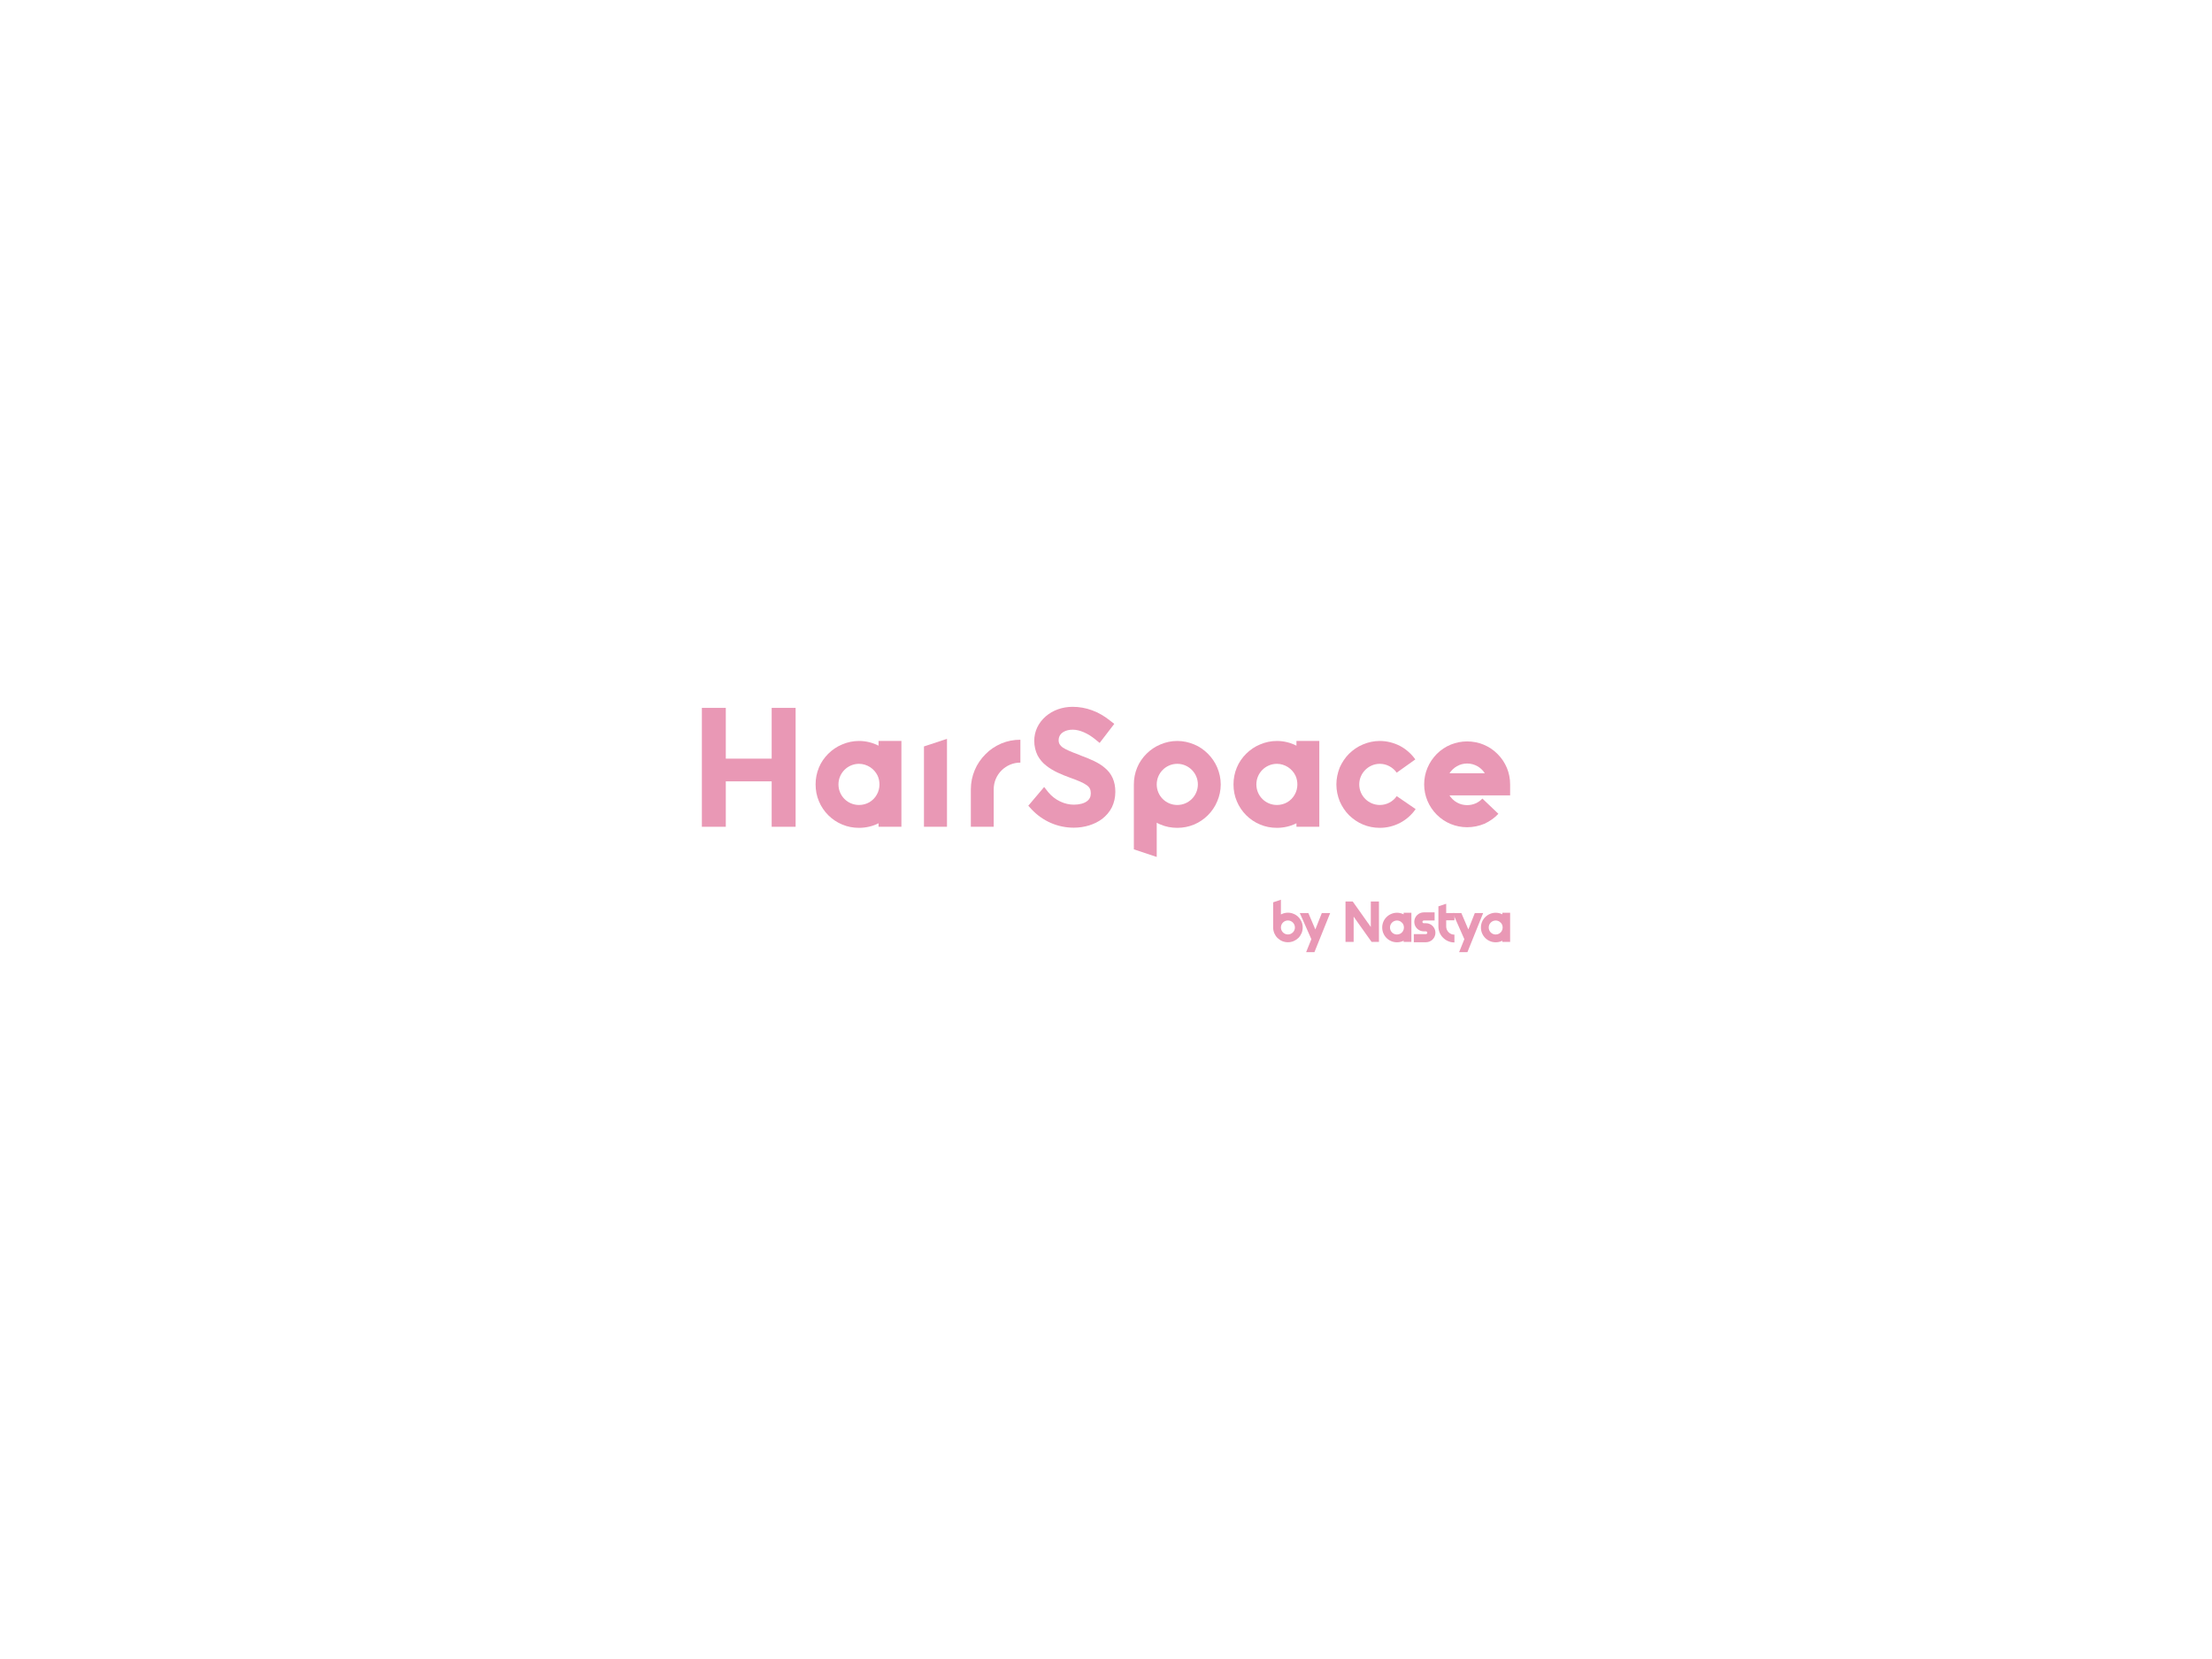
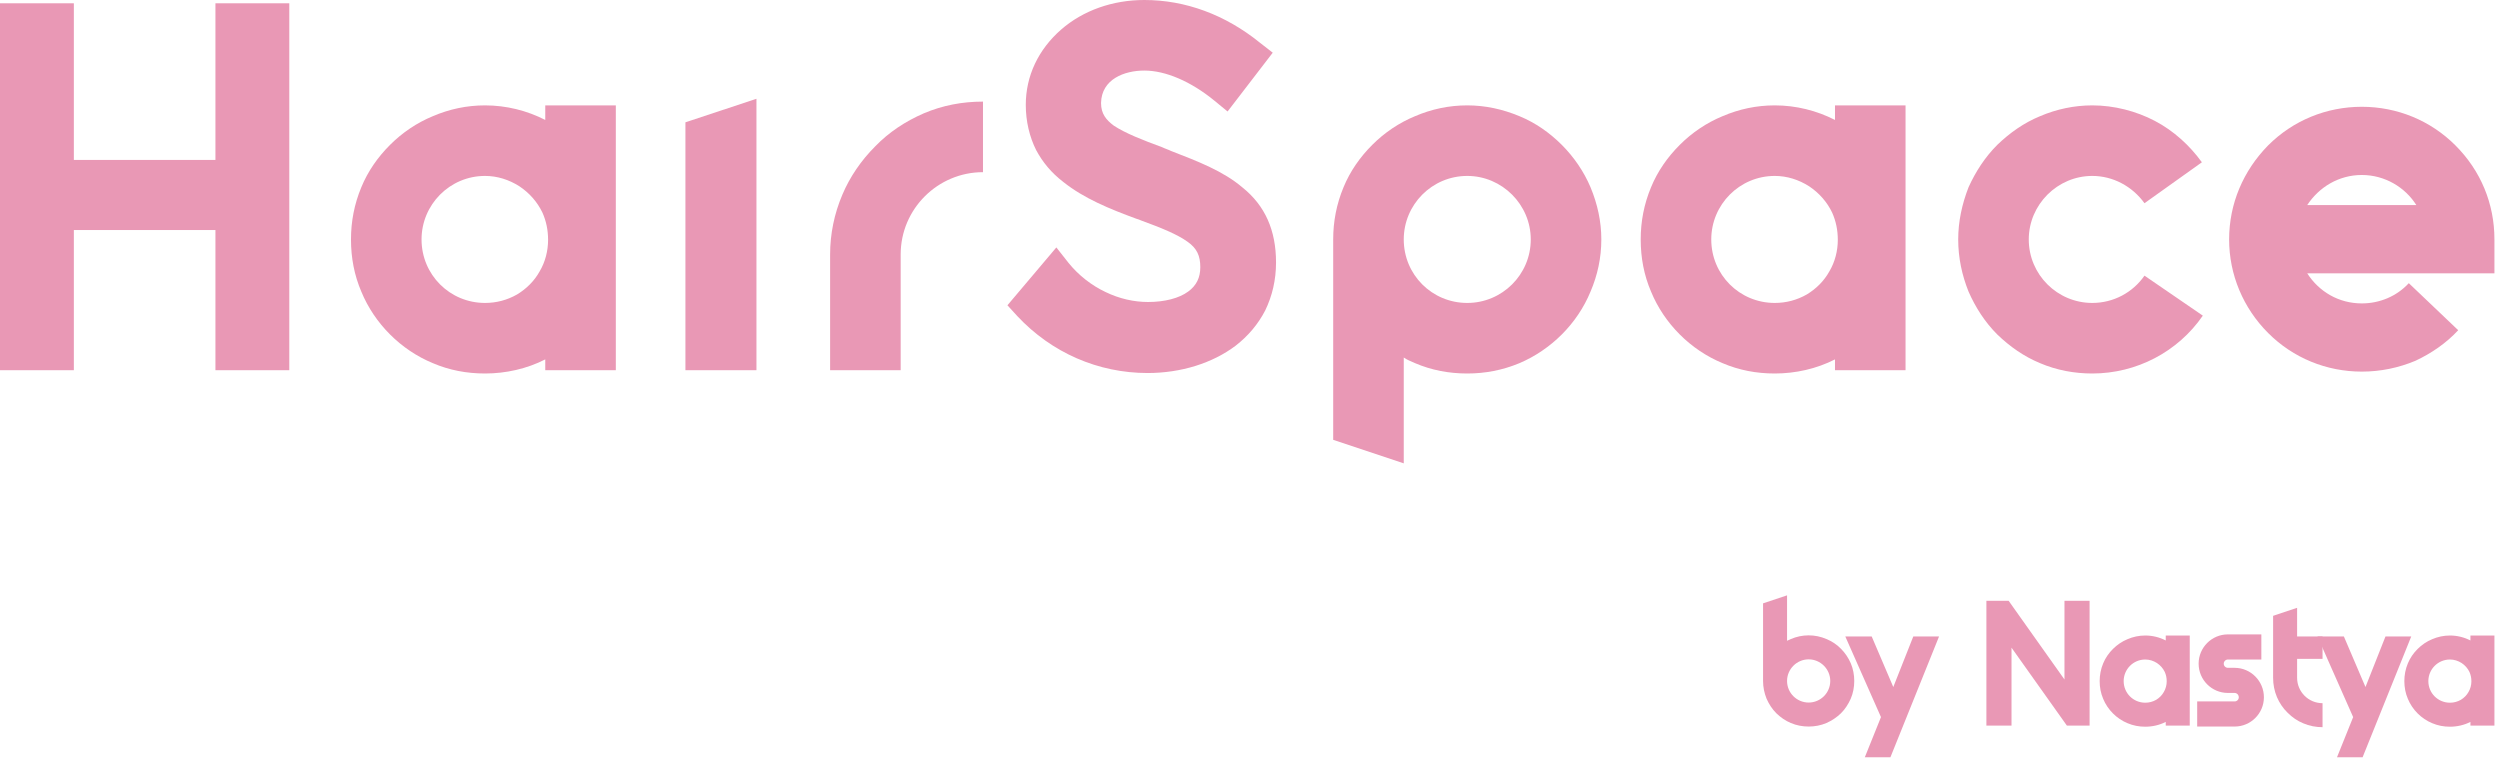
- <svg xmlns="http://www.w3.org/2000/svg" xmlns:xlink="http://www.w3.org/1999/xlink" id="svg441677" viewBox="0 0 1024 768" height="768px" width="1024px" version="1.1">
-   <defs id="defs441681" />
-   <linearGradient spreadMethod="pad" y2="30%" x2="-10%" y1="120%" x1="30%" id="3d_gradient2-logo-39b76991-a5f7-4c2f-bc11-7a7f67cd73a3">
-     <stop id="stop441658" stop-opacity="1" stop-color="#ffffff" offset="0%" />
-     <stop id="stop441660" stop-opacity="1" stop-color="#000000" offset="100%" />
-   </linearGradient>
-   <linearGradient gradientTransform="rotate(-30)" spreadMethod="pad" y2="30%" x2="-10%" y1="120%" x1="30%" id="3d_gradient3-logo-39b76991-a5f7-4c2f-bc11-7a7f67cd73a3">
-     <stop id="stop441663" stop-opacity="1" stop-color="#ffffff" offset="0%" />
-     <stop id="stop441665" stop-opacity="1" stop-color="#cccccc" offset="50%" />
-     <stop id="stop441667" stop-opacity="1" stop-color="#000000" offset="100%" />
-   </linearGradient>
-   <g id="logo-group">
-     <image xlink:href="" id="container" style="display: none;" x="272" y="144" width="480" height="480" transform="translate(0 0)" />
-     <g id="logo-center" transform="translate(0 0)">
-       <image xlink:href="" id="icon_container" style="display: none;" x="0" y="0" />
-       <g id="slogan" style="font-style:normal;font-weight:700;font-size:32px;line-height:1;font-family:'Brandmark1 Bold';font-variant-ligatures:none;text-align:center;text-anchor:middle" transform="translate(0 0)">
-         <path id="path441685" style="font-style:normal;font-weight:700;font-size:32px;line-height:1;font-family:'Brandmark1 Bold';font-variant-ligatures:none;text-align:center;text-anchor:middle" d="m 457.206,-7.808 c 0,-1.216 -0.224,-2.432 -0.704,-3.552 -0.48,-1.088 -1.12,-2.048 -1.952,-2.88 -0.832,-0.864 -1.824,-1.504 -2.912,-1.952 -1.12,-0.48 -2.304,-0.736 -3.552,-0.736 -1.216,0 -2.432,0.256 -3.552,0.736 -0.256,0.096 -0.512,0.224 -0.768,0.352 v -9.088 l -4.8,1.6 v 15.52 c 0,1.248 0.256,2.432 0.704,3.552 0.48,1.088 1.12,2.08 1.952,2.912 0.864,0.832 1.824,1.504 2.912,1.952 1.12,0.48 2.336,0.704 3.552,0.704 1.216,0 2.432,-0.224 3.552,-0.704 1.088,-0.48 2.048,-1.12 2.912,-1.952 0.832,-0.832 1.472,-1.824 1.952,-2.912 0.48,-1.12 0.704,-2.304 0.704,-3.552 z m -4.8,0 c 0,2.4 -1.952,4.32 -4.32,4.32 -2.368,0 -4.32,-1.92 -4.32,-4.32 0,-2.368 1.952,-4.32 4.32,-4.32 2.368,0 4.32,1.952 4.32,4.32 z" stroke-width="0" stroke-linejoin="miter" stroke-miterlimit="2" fill="#e998b5" stroke="#e998b5" transform="translate(-274.9176 360.2748) translate(864.2934 56.232) scale(0.75) translate(-438.966 24.928)" />
-         <path id="path441687" style="font-style:normal;font-weight:700;font-size:32px;line-height:1;font-family:'Brandmark1 Bold';font-variant-ligatures:none;text-align:center;text-anchor:middle" d="m 462.55,-0.576 -3.232,8.032 h 5.12 l 9.728,-24.16 h -5.152 l -4,10.112 -4.32,-10.112 h -5.28 z" stroke-width="0" stroke-linejoin="miter" stroke-miterlimit="2" fill="#e998b5" stroke="#e998b5" transform="translate(-274.9176 360.2748) translate(876.629 62.4) scale(0.75) translate(-455.4135 16.704)" />
-         <path id="path441689" style="font-style:normal;font-weight:700;font-size:32px;line-height:1;font-family:'Brandmark1 Bold';font-variant-ligatures:none;text-align:center;text-anchor:middle" d="m 488.658,-14.464 11.072,15.584 h 4.544 v -24.96 h -5.024 v 15.744 l -11.168,-15.744 h -4.448 V 1.12 h 5.024 z" stroke-width="0" stroke-linejoin="miter" stroke-miterlimit="2" fill="#e998b5" stroke="#e998b5" transform="translate(-274.9176 360.2748) translate(897.794 57.048) scale(0.75) translate(-483.6335 23.84)" />
-         <path id="path441691" style="font-style:normal;font-weight:700;font-size:32px;line-height:1;font-family:'Brandmark1 Bold';font-variant-ligatures:none;text-align:center;text-anchor:middle" d="m 524.304,-16.896 h -4.8 v 0.992 c -1.248,-0.64 -2.656,-0.992 -4.096,-0.992 -1.248,0 -2.432,0.256 -3.552,0.736 -1.088,0.448 -2.08,1.12 -2.912,1.952 -0.832,0.832 -1.504,1.792 -1.952,2.88 -0.48,1.152 -0.704,2.336 -0.704,3.552 0,1.248 0.224,2.432 0.704,3.552 0.448,1.088 1.12,2.08 1.952,2.912 0.832,0.832 1.824,1.504 2.912,1.952 1.12,0.48 2.304,0.704 3.552,0.704 1.408,0 2.848,-0.32 4.096,-0.96 V 1.12 h 4.8 z m -6.72,12.864 c -0.672,0.384 -1.408,0.576 -2.176,0.576 -2.4,0 -4.32,-1.92 -4.32,-4.32 0,-2.368 1.92,-4.32 4.32,-4.32 0.832,0 1.632,0.256 2.336,0.704 0.672,0.448 1.216,1.056 1.568,1.792 0.256,0.576 0.384,1.184 0.384,1.856 0,0.736 -0.192,1.504 -0.576,2.144 -0.352,0.64 -0.896,1.184 -1.536,1.568 z" stroke-width="0" stroke-linejoin="miter" stroke-miterlimit="2" fill="#e998b5" stroke="#e998b5" transform="translate(-274.9176 360.2748) translate(914.7849 62.256) scale(0.75) translate(-506.288 16.896)" />
-         <path id="path441693" style="font-style:normal;font-weight:700;font-size:32px;line-height:1;font-family:'Brandmark1 Bold';font-variant-ligatures:none;text-align:center;text-anchor:middle" d="m 525.793,1.312 h 7.488 c 3.232,0 5.856,-2.624 5.856,-5.856 0,-3.232 -2.624,-5.888 -5.856,-5.888 h -1.344 c -0.448,0 -0.832,-0.352 -0.832,-0.832 0,-0.448 0.384,-0.832 0.832,-0.832 h 6.688 v -5.024 h -6.688 c -3.232,0 -5.856,2.624 -5.856,5.856 0,3.232 2.624,5.856 5.856,5.856 h 1.344 c 0.448,0 0.832,0.384 0.832,0.864 0,0.448 -0.352,0.832 -0.832,0.832 h -7.488 z" stroke-width="0" stroke-linejoin="miter" stroke-miterlimit="2" fill="#e998b5" stroke="#e998b5" transform="translate(-274.9176 360.2748) translate(929.4132 62.088) scale(0.75) translate(-525.7925 17.12)" />
-         <path id="path441695" style="font-style:normal;font-weight:700;font-size:32px;line-height:1;font-family:'Brandmark1 Bold';font-variant-ligatures:none;text-align:center;text-anchor:middle" d="m 545.777,-8.448 v -3.776 h 5.088 v -4.48 h -5.088 v -5.728 l -4.8,1.6 v 12.384 c 0,1.344 0.256,2.656 0.768,3.872 0.512,1.184 1.216,2.24 2.144,3.136 0.896,0.896 1.952,1.632 3.136,2.112 1.216,0.512 2.496,0.768 3.84,0.768 v -4.8 c -2.816,0 -5.088,-2.272 -5.088,-5.088 z" stroke-width="0" stroke-linejoin="miter" stroke-miterlimit="2" fill="#e998b5" stroke="#e998b5" transform="translate(-274.9176 360.2748) translate(940.8012 58.104) scale(0.75) translate(-540.9765 22.432)" />
-         <path id="path441697" style="font-style:normal;font-weight:700;font-size:32px;line-height:1;font-family:'Brandmark1 Bold';font-variant-ligatures:none;text-align:center;text-anchor:middle" d="m 556.987,-0.576 -3.232,8.032 h 5.12 l 9.728,-24.16 h -5.152 l -4,10.112 -4.32,-10.112 h -5.28 z" stroke-width="0" stroke-linejoin="miter" stroke-miterlimit="2" fill="#e998b5" stroke="#e998b5" transform="translate(-274.9176 360.2748) translate(947.4571 62.4) scale(0.75) translate(-549.851 16.704)" />
-         <path id="path441699" style="font-style:normal;font-weight:700;font-size:32px;line-height:1;font-family:'Brandmark1 Bold';font-variant-ligatures:none;text-align:center;text-anchor:middle" d="m 585.241,-16.896 h -4.8 v 0.992 c -1.248,-0.64 -2.656,-0.992 -4.096,-0.992 -1.248,0 -2.432,0.256 -3.552,0.736 -1.088,0.448 -2.08,1.12 -2.912,1.952 -0.832,0.832 -1.504,1.792 -1.952,2.88 -0.48,1.152 -0.704,2.336 -0.704,3.552 0,1.248 0.224,2.432 0.704,3.552 0.448,1.088 1.12,2.08 1.952,2.912 0.832,0.832 1.824,1.504 2.912,1.952 1.12,0.48 2.304,0.704 3.552,0.704 1.408,0 2.848,-0.32 4.096,-0.96 V 1.12 h 4.8 z m -6.72,12.864 c -0.672,0.384 -1.408,0.576 -2.176,0.576 -2.4,0 -4.32,-1.92 -4.32,-4.32 0,-2.368 1.92,-4.32 4.32,-4.32 0.832,0 1.632,0.256 2.336,0.704 0.672,0.448 1.216,1.056 1.568,1.792 0.256,0.576 0.384,1.184 0.384,1.856 0,0.736 -0.192,1.504 -0.576,2.144 -0.352,0.64 -0.896,1.184 -1.536,1.568 z" stroke-width="0" stroke-linejoin="miter" stroke-miterlimit="2" fill="#e998b5" stroke="#e998b5" transform="translate(-274.9176 360.2748) translate(960.488 62.256) scale(0.75) translate(-567.2255 16.896)" />
-       </g>
-       <g id="title" style="font-style:normal;font-weight:700;font-size:72px;line-height:1;font-family:'Brandmark1 Bold';font-variant-ligatures:normal;text-align:center;text-anchor:middle" transform="translate(0 0)">
-         <path id="path441702" style="font-style:normal;font-weight:700;font-size:72px;line-height:1;font-family:'Brandmark1 Bold';font-variant-ligatures:normal;text-align:center;text-anchor:middle" d="M 376.245,-18.936 V 2.52 h 11.304 v -56.16 h -11.304 v 23.976 H 354.573 V -53.64 h -11.304 V 2.52 h 11.304 v -21.456 z" stroke-width="0" stroke-linejoin="miter" stroke-miterlimit="2" fill="#e998b5" stroke="#e998b5" transform="translate(0 276.1223) translate(324.9176 51.5768) scale(0.98) translate(-343.2691 53.64)" />
-         <path id="path441704" style="font-style:normal;font-weight:700;font-size:72px;line-height:1;font-family:'Brandmark1 Bold';font-variant-ligatures:normal;text-align:center;text-anchor:middle" d="m 432.528,-38.016 h -10.8 v 2.232 c -2.808,-1.44 -5.976,-2.232 -9.216,-2.232 -2.808,0 -5.472,0.576 -7.992,1.656 -2.448,1.008 -4.68,2.52 -6.552,4.392 -1.872,1.872 -3.384,4.032 -4.392,6.48 -1.08,2.592 -1.584,5.256 -1.584,7.992 0,2.808 0.504,5.472 1.584,7.992 1.008,2.448 2.52,4.68 4.392,6.552 1.872,1.872 4.104,3.384 6.552,4.392 2.52,1.08 5.184,1.584 7.992,1.584 3.168,0 6.408,-0.72 9.216,-2.16 V 2.52 h 10.8 z m -15.12,28.944 c -1.512,0.864 -3.168,1.296 -4.896,1.296 -5.4,0 -9.72,-4.32 -9.72,-9.72 0,-5.328 4.32,-9.72 9.72,-9.72 1.872,0 3.672,0.576 5.256,1.584 1.512,1.008 2.736,2.376 3.528,4.032 0.576,1.296 0.864,2.664 0.864,4.176 0,1.656 -0.432,3.384 -1.296,4.824 -0.792,1.44 -2.016,2.664 -3.456,3.528 z" stroke-width="0" stroke-linejoin="miter" stroke-miterlimit="2" fill="#e998b5" stroke="#e998b5" transform="translate(0 276.1223) translate(377.5657 66.88832) scale(0.98) translate(-391.9918 38.016)" />
-         <path id="path441706" style="font-style:normal;font-weight:700;font-size:72px;line-height:1;font-family:'Brandmark1 Bold';font-variant-ligatures:normal;text-align:center;text-anchor:middle" d="M 438.181,-35.424 V 2.52 h 10.872 v -41.544 z" stroke-width="0" stroke-linejoin="miter" stroke-miterlimit="2" fill="#e998b5" stroke="#e998b5" transform="translate(0 276.1223) translate(427.7311 65.90048) scale(0.98) translate(-438.1809 39.024)" />
-         <path id="path441708" style="font-style:normal;font-weight:700;font-size:72px;line-height:1;font-family:'Brandmark1 Bold';font-variant-ligatures:normal;text-align:center;text-anchor:middle" d="M 455.327,-15.192 V 2.52 h 10.8 v -17.712 c 0,-6.984 5.688,-12.6 12.6,-12.6 v -10.8 c -3.168,0 -6.192,0.576 -9.072,1.8 -2.808,1.224 -5.328,2.88 -7.416,5.04 -2.16,2.16 -3.888,4.68 -5.04,7.416 -1.224,2.88 -1.872,5.976 -1.872,9.144 z" stroke-width="0" stroke-linejoin="miter" stroke-miterlimit="2" fill="#e998b5" stroke="#e998b5" transform="translate(0 276.1223) translate(449.4343 66.32384) scale(0.98) translate(-455.327 38.592)" />
-         <path id="path441710" style="font-style:normal;font-weight:700;font-size:72px;line-height:1;font-family:'Brandmark1 Bold';font-variant-ligatures:normal;text-align:center;text-anchor:middle" d="m 498.924,2.952 c 5.112,0 9.936,-1.512 13.464,-4.176 1.944,-1.512 3.456,-3.312 4.536,-5.4 1.08,-2.232 1.656,-4.68 1.656,-7.344 0,-4.896 -1.656,-8.712 -5.184,-11.52 -2.88,-2.448 -6.768,-3.96 -10.872,-5.544 -0.432,-0.216 -0.936,-0.36 -1.368,-0.576 -2.952,-1.08 -5.688,-2.16 -7.416,-3.312 -1.152,-0.864 -1.944,-1.8 -1.944,-3.456 0.072,-3.672 3.6,-4.968 6.624,-4.968 3.24,0 7.128,1.656 10.728,4.608 l 2.016,1.656 6.912,-9 -1.944,-1.512 c -5.328,-4.32 -11.448,-6.552 -17.712,-6.552 -4.824,0 -9.36,1.584 -12.744,4.536 -3.456,3.024 -5.4,7.056 -5.4,11.52 0,2.52 0.576,4.896 1.584,6.912 1.008,1.872 2.304,3.456 4.176,4.896 3.168,2.52 7.056,4.104 11.16,5.616 0.216,0.072 0.504,0.144 0.792,0.288 2.952,1.08 5.472,2.088 7.056,3.24 1.44,1.008 1.944,2.16 1.944,3.888 0,1.584 -0.576,2.808 -1.872,3.744 -1.368,1.008 -3.6,1.584 -6.12,1.584 -2.16,0 -4.392,-0.504 -6.48,-1.512 -2.16,-1.008 -4.176,-2.592 -5.688,-4.464 l -1.872,-2.376 -7.488,8.856 1.512,1.656 c 5.256,5.616 12.384,8.712 19.944,8.712 z" stroke-width="0" stroke-linejoin="miter" stroke-miterlimit="2" fill="#e998b5" stroke="#e998b5" transform="translate(0 276.1223) translate(476.0326 51.08288) scale(0.98) translate(-477.4681 54.144)" />
-         <path id="path441712" style="font-style:normal;font-weight:700;font-size:72px;line-height:1;font-family:'Brandmark1 Bold';font-variant-ligatures:normal;text-align:center;text-anchor:middle" d="m 561.714,-25.488 c -1.008,-2.376 -2.52,-4.608 -4.392,-6.48 -1.872,-1.872 -4.032,-3.384 -6.48,-4.392 -2.592,-1.08 -5.256,-1.656 -7.992,-1.656 -2.808,0 -5.472,0.576 -7.992,1.656 -2.448,1.008 -4.68,2.52 -6.552,4.392 -1.872,1.872 -3.384,4.032 -4.392,6.48 -1.08,2.592 -1.584,5.256 -1.584,7.992 v 30.672 l 10.8,3.6 v -16.2 c 0.504,0.36 1.08,0.576 1.728,0.864 2.52,1.08 5.184,1.584 7.992,1.584 2.736,0 5.4,-0.504 7.992,-1.584 2.376,-1.008 4.608,-2.52 6.48,-4.392 1.872,-1.872 3.384,-4.104 4.392,-6.552 1.08,-2.52 1.656,-5.184 1.656,-7.992 0,-2.736 -0.576,-5.4 -1.656,-7.992 z m -18.864,17.712 c -5.4,0 -9.72,-4.32 -9.72,-9.72 0,-5.328 4.32,-9.72 9.72,-9.72 5.328,0 9.72,4.392 9.72,9.72 0,5.4 -4.392,9.72 -9.72,9.72 z" stroke-width="0" stroke-linejoin="miter" stroke-miterlimit="2" fill="#e998b5" stroke="#e998b5" transform="translate(0 276.1223) translate(524.897 66.88832) scale(0.98) translate(-522.3297 38.016)" />
-         <path id="path441714" style="font-style:normal;font-weight:700;font-size:72px;line-height:1;font-family:'Brandmark1 Bold';font-variant-ligatures:normal;text-align:center;text-anchor:middle" d="m 604.934,-38.016 h -10.8 v 2.232 c -2.808,-1.44 -5.976,-2.232 -9.216,-2.232 -2.808,0 -5.472,0.576 -7.992,1.656 -2.448,1.008 -4.68,2.52 -6.552,4.392 -1.872,1.872 -3.384,4.032 -4.392,6.48 -1.08,2.592 -1.584,5.256 -1.584,7.992 0,2.808 0.504,5.472 1.584,7.992 1.008,2.448 2.52,4.68 4.392,6.552 1.872,1.872 4.104,3.384 6.552,4.392 2.52,1.08 5.184,1.584 7.992,1.584 3.168,0 6.408,-0.72 9.216,-2.16 V 2.52 h 10.8 z m -15.12,28.944 c -1.512,0.864 -3.168,1.296 -4.896,1.296 -5.4,0 -9.72,-4.32 -9.72,-9.72 0,-5.328 4.32,-9.72 9.72,-9.72 1.872,0 3.672,0.576 5.256,1.584 1.512,1.008 2.736,2.376 3.528,4.032 0.576,1.296 0.864,2.664 0.864,4.176 0,1.656 -0.432,3.384 -1.296,4.824 -0.792,1.44 -2.016,2.664 -3.456,3.528 z" stroke-width="0" stroke-linejoin="miter" stroke-miterlimit="2" fill="#e998b5" stroke="#e998b5" transform="translate(0 276.1223) translate(571.0239 66.88832) scale(0.98) translate(-564.398 38.016)" />
-         <path id="path441716" style="font-style:normal;font-weight:700;font-size:72px;line-height:1;font-family:'Brandmark1 Bold';font-variant-ligatures:normal;text-align:center;text-anchor:middle" d="m 628.515,3.024 c 6.768,0 13.104,-3.312 16.92,-8.856 l -8.928,-6.12 c -1.8,2.592 -4.752,4.176 -7.992,4.176 -5.328,0 -9.72,-4.32 -9.72,-9.72 0,-5.328 4.392,-9.72 9.72,-9.72 3.168,0 6.12,1.584 7.992,4.176 l 8.784,-6.264 c -1.872,-2.592 -4.32,-4.824 -7.2,-6.336 -2.88,-1.512 -6.264,-2.376 -9.576,-2.376 -2.736,0 -5.472,0.576 -7.992,1.656 -2.448,1.008 -4.608,2.52 -6.552,4.392 -1.872,1.872 -3.312,4.104 -4.392,6.48 -1.008,2.592 -1.584,5.256 -1.584,7.992 0,2.808 0.576,5.472 1.584,7.992 1.08,2.448 2.52,4.68 4.392,6.552 1.944,1.872 4.104,3.384 6.552,4.392 2.52,1.08 5.256,1.584 7.992,1.584 z" stroke-width="0" stroke-linejoin="miter" stroke-miterlimit="2" fill="#e998b5" stroke="#e998b5" transform="translate(0 276.1223) translate(618.6491 66.88832) scale(0.98) translate(-607.9951 38.016)" />
-         <path id="path441718" style="font-style:normal;font-weight:700;font-size:72px;line-height:1;font-family:'Brandmark1 Bold';font-variant-ligatures:normal;text-align:center;text-anchor:middle" d="m 664.766,2.736 c 2.88,0 5.616,-0.576 8.208,-1.656 2.448,-1.152 4.68,-2.664 6.552,-4.68 l -7.56,-7.2 c -1.872,2.016 -4.464,3.096 -7.2,3.096 -3.528,0 -6.552,-1.8 -8.352,-4.608 h 28.656 v -5.184 c 0,-5.472 -2.088,-10.512 -5.976,-14.4 -3.816,-3.816 -8.928,-5.904 -14.328,-5.904 -5.4,0 -10.512,2.088 -14.328,5.904 -3.816,3.888 -5.976,8.928 -5.976,14.4 0,5.4 2.16,10.512 5.976,14.328 3.816,3.816 8.928,5.904 14.328,5.904 z m 8.352,-25.488 h -16.704 c 1.8,-2.736 4.824,-4.608 8.352,-4.608 3.528,0 6.624,1.872 8.352,4.608 z" stroke-width="0" stroke-linejoin="miter" stroke-miterlimit="2" fill="#e998b5" stroke="#e998b5" transform="translate(0 276.1223) translate(659.2866 67.1) scale(0.98) translate(-644.462 37.8)" />
-       </g>
-       <image xlink:href="" id="icon" style="display: none;" x="0" y="0" />
-     </g>
-   </g>
+ <svg xmlns="http://www.w3.org/2000/svg" width="375" height="114" viewBox="0 0 375 114" fill="none">
+   <path d="M278.138 102.142C278.138 101.23 277.97 100.318 277.61 99.478C277.25 98.662 276.77 97.942 276.146 97.318C275.522 96.67 274.778 96.19 273.962 95.854C273.122 95.494 272.234 95.302 271.298 95.302C270.386 95.302 269.474 95.494 268.634 95.854C268.442 95.926 268.25 96.022 268.058 96.118V89.302L264.458 90.502V102.142C264.458 103.078 264.65 103.966 264.986 104.806C265.346 105.622 265.826 106.366 266.45 106.99C267.098 107.614 267.818 108.118 268.634 108.454C269.474 108.814 270.386 108.982 271.298 108.982C272.21 108.982 273.122 108.814 273.962 108.454C274.778 108.094 275.498 107.614 276.146 106.99C276.77 106.366 277.25 105.622 277.61 104.806C277.97 103.966 278.138 103.078 278.138 102.142ZM274.538 102.142C274.538 103.942 273.074 105.382 271.298 105.382C269.522 105.382 268.058 103.942 268.058 102.142C268.058 100.366 269.522 98.902 271.298 98.902C273.074 98.902 274.538 100.366 274.538 102.142Z" fill="#E998B5" />
+   <path d="M282.146 107.566L279.722 113.59H283.562L290.858 95.47H286.994L283.994 103.054L280.754 95.47H276.794L282.146 107.566Z" fill="#E998B5" />
+   <path d="M301.727 97.15L310.031 108.838H313.439V90.118H309.671V101.926L301.295 90.118H297.959V108.838H301.727V97.15Z" fill="#E998B5" />
+   <path d="M328.462 95.326H324.862V96.07C323.926 95.59 322.87 95.326 321.79 95.326C320.854 95.326 319.966 95.518 319.126 95.878C318.31 96.214 317.566 96.718 316.942 97.342C316.318 97.966 315.814 98.686 315.478 99.502C315.118 100.366 314.95 101.254 314.95 102.166C314.95 103.102 315.118 103.99 315.478 104.83C315.814 105.646 316.318 106.39 316.942 107.014C317.566 107.638 318.31 108.142 319.126 108.478C319.966 108.838 320.854 109.006 321.79 109.006C322.846 109.006 323.926 108.766 324.862 108.286V108.838H328.462V95.326ZM323.422 104.974C322.918 105.262 322.366 105.406 321.79 105.406C319.99 105.406 318.55 103.966 318.55 102.166C318.55 100.39 319.99 98.926 321.79 98.926C322.414 98.926 323.014 99.118 323.542 99.454C324.046 99.79 324.454 100.246 324.718 100.798C324.91 101.23 325.006 101.686 325.006 102.19C325.006 102.742 324.862 103.318 324.574 103.798C324.31 104.278 323.902 104.686 323.422 104.974Z" fill="#E998B5" />
+   <path d="M329.578 108.982H335.194C337.618 108.982 339.586 107.014 339.586 104.59C339.586 102.166 337.618 100.174 335.194 100.174H334.186C333.85 100.174 333.562 99.91 333.562 99.55C333.562 99.214 333.85 98.926 334.186 98.926H339.202V95.158H334.186C331.762 95.158 329.794 97.126 329.794 99.55C329.794 101.974 331.762 103.942 334.186 103.942H335.194C335.53 103.942 335.818 104.23 335.818 104.59C335.818 104.926 335.554 105.214 335.194 105.214H329.578V108.982Z" fill="#E998B5" />
+   <path d="M344.566 101.662V98.83H348.382V95.47H344.566V91.174L340.966 92.374V101.662C340.966 102.67 341.158 103.654 341.542 104.566C341.926 105.454 342.454 106.246 343.15 106.918C343.822 107.59 344.614 108.142 345.502 108.502C346.414 108.886 347.374 109.078 348.382 109.078V105.478C346.27 105.478 344.566 103.774 344.566 101.662Z" fill="#E998B5" />
+   <path d="M352.974 107.566L350.55 113.59H354.39L361.686 95.47H357.822L354.822 103.054L351.582 95.47H347.622L352.974 107.566Z" fill="#E998B5" />
+   <path d="M374.165 95.326H370.565V96.07C369.629 95.59 368.573 95.326 367.493 95.326C366.557 95.326 365.669 95.518 364.829 95.878C364.013 96.214 363.269 96.718 362.645 97.342C362.021 97.966 361.517 98.686 361.181 99.502C360.821 100.366 360.653 101.254 360.653 102.166C360.653 103.102 360.821 103.99 361.181 104.83C361.517 105.646 362.021 106.39 362.645 107.014C363.269 107.638 364.013 108.142 364.829 108.478C365.669 108.838 366.557 109.006 367.493 109.006C368.549 109.006 369.629 108.766 370.565 108.286V108.838H374.165V95.326ZM369.125 104.974C368.621 105.262 368.069 105.406 367.493 105.406C365.693 105.406 364.253 103.966 364.253 102.166C364.253 100.39 365.693 98.926 367.493 98.926C368.117 98.926 368.717 99.118 369.245 99.454C369.749 99.79 370.157 100.246 370.421 100.798C370.613 101.23 370.709 101.686 370.709 102.19C370.709 102.742 370.565 103.318 370.277 103.798C370.013 104.278 369.605 104.686 369.125 104.974Z" fill="#E998B5" />
+   <path d="M32.316 34.504V55.531H43.394V0.494H32.316V23.99H11.078V0.494H0V55.531H11.078V34.504H32.316Z" fill="#E998B5" />
+   <path d="M92.374 15.806H81.79V17.993C79.038 16.582 75.933 15.806 72.758 15.806C70.006 15.806 67.395 16.37 64.926 17.428C62.527 18.416 60.339 19.898 58.505 21.733C56.67 23.567 55.188 25.684 54.2 28.083C53.142 30.623 52.648 33.234 52.648 35.915C52.648 38.667 53.142 41.278 54.2 43.747C55.188 46.146 56.67 48.334 58.505 50.168C60.339 52.003 62.527 53.484 64.926 54.472C67.395 55.531 70.006 56.025 72.758 56.025C75.862 56.025 79.038 55.319 81.79 53.908V55.531H92.374V15.806ZM77.556 44.171C76.074 45.017 74.451 45.441 72.758 45.441C67.466 45.441 63.232 41.207 63.232 35.915C63.232 30.694 67.466 26.389 72.758 26.389C74.592 26.389 76.356 26.954 77.909 27.942C79.39 28.93 80.59 30.27 81.366 31.893C81.931 33.163 82.213 34.504 82.213 35.986C82.213 37.608 81.79 39.302 80.943 40.713C80.167 42.124 78.967 43.324 77.556 44.171Z" fill="#E998B5" />
+   <path d="M102.814 18.346V55.531H113.468V14.818L102.814 18.346Z" fill="#E998B5" />
+   <path d="M124.517 38.173V55.531H135.101V38.173C135.101 31.329 140.675 25.825 147.449 25.825V15.241C144.344 15.241 141.381 15.805 138.558 17.005C135.806 18.204 133.337 19.827 131.291 21.944C129.174 24.061 127.48 26.531 126.351 29.212C125.152 32.034 124.517 35.068 124.517 38.173Z" fill="#E998B5" />
+   <path d="M172.142 55.954C177.152 55.954 181.879 54.472 185.337 51.862C187.242 50.38 188.724 48.616 189.782 46.57C190.84 44.382 191.405 41.983 191.405 39.373C191.405 34.574 189.782 30.835 186.324 28.083C183.502 25.684 179.692 24.202 175.67 22.65C175.247 22.438 174.753 22.297 174.329 22.085C171.436 21.027 168.755 19.968 167.062 18.84C165.933 17.993 165.156 17.076 165.156 15.453C165.227 11.854 168.684 10.584 171.648 10.584C174.823 10.584 178.633 12.207 182.161 15.1L184.137 16.723L190.911 7.903L189.006 6.421C183.784 2.187 177.787 0 171.648 0C166.92 0 162.475 1.552 159.159 4.445C155.772 7.409 153.867 11.36 153.867 15.735C153.867 18.204 154.431 20.533 155.419 22.509C156.407 24.343 157.677 25.895 159.512 27.307C162.616 29.776 166.427 31.329 170.448 32.81C170.66 32.881 170.942 32.952 171.225 33.093C174.118 34.151 176.587 35.139 178.14 36.268C179.551 37.256 180.045 38.385 180.045 40.078C180.045 41.63 179.48 42.83 178.21 43.747C176.869 44.735 174.682 45.3 172.212 45.3C170.096 45.3 167.908 44.806 165.862 43.818C163.745 42.83 161.77 41.278 160.288 39.443L158.453 37.115L151.115 45.793L152.597 47.416C157.748 52.92 164.733 55.954 172.142 55.954Z" fill="#E998B5" />
+   <path d="M238.576 28.083C237.588 25.754 236.106 23.567 234.272 21.733C232.437 19.898 230.32 18.416 227.921 17.428C225.381 16.37 222.77 15.806 220.089 15.806C217.337 15.806 214.726 16.37 212.257 17.428C209.858 18.416 207.67 19.898 205.836 21.733C204.001 23.567 202.52 25.684 201.532 28.083C200.473 30.623 199.979 33.234 199.979 35.915V65.974L210.563 69.502V53.626C211.057 53.978 211.622 54.19 212.257 54.472C214.726 55.531 217.337 56.025 220.089 56.025C222.77 56.025 225.381 55.531 227.921 54.472C230.25 53.484 232.437 52.003 234.272 50.168C236.106 48.334 237.588 46.146 238.576 43.747C239.634 41.278 240.199 38.667 240.199 35.915C240.199 33.234 239.634 30.623 238.576 28.083ZM220.089 45.441C214.797 45.441 210.563 41.207 210.563 35.915C210.563 30.694 214.797 26.389 220.089 26.389C225.31 26.389 229.615 30.694 229.615 35.915C229.615 41.207 225.31 45.441 220.089 45.441Z" fill="#E998B5" />
+   <path d="M285.832 15.806H275.248V17.993C272.496 16.582 269.391 15.806 266.216 15.806C263.464 15.806 260.853 16.37 258.384 17.428C255.985 18.416 253.797 19.898 251.963 21.733C250.128 23.567 248.646 25.684 247.659 28.083C246.6 30.623 246.106 33.234 246.106 35.915C246.106 38.667 246.6 41.278 247.659 43.747C248.646 46.146 250.128 48.334 251.963 50.168C253.797 52.003 255.985 53.484 258.384 54.472C260.853 55.531 263.464 56.025 266.216 56.025C269.321 56.025 272.496 55.319 275.248 53.908V55.531H285.832V15.806ZM271.014 44.171C269.532 45.017 267.909 45.441 266.216 45.441C260.924 45.441 256.69 41.207 256.69 35.915C256.69 30.694 260.924 26.389 266.216 26.389C268.05 26.389 269.814 26.954 271.367 27.942C272.849 28.93 274.048 30.27 274.824 31.893C275.389 33.163 275.671 34.504 275.671 35.986C275.671 37.608 275.248 39.302 274.401 40.713C273.625 42.124 272.425 43.324 271.014 44.171Z" fill="#E998B5" />
+   <path d="M313.841 56.025C320.474 56.025 326.683 52.779 330.423 47.346L321.673 41.348C319.909 43.888 317.016 45.441 313.841 45.441C308.62 45.441 304.315 41.207 304.315 35.915C304.315 30.694 308.62 26.389 313.841 26.389C316.946 26.389 319.839 27.942 321.673 30.482L330.282 24.343C328.447 21.803 326.048 19.616 323.226 18.134C320.403 16.652 317.087 15.806 313.841 15.806C311.16 15.806 308.479 16.37 306.009 17.428C303.61 18.416 301.493 19.898 299.588 21.733C297.753 23.567 296.342 25.754 295.284 28.083C294.296 30.623 293.731 33.234 293.731 35.915C293.731 38.667 294.296 41.278 295.284 43.747C296.342 46.146 297.753 48.334 299.588 50.168C301.493 52.003 303.61 53.484 306.009 54.472C308.479 55.531 311.16 56.025 313.841 56.025Z" fill="#E998B5" />
+   <path d="M354.267 55.742C357.089 55.742 359.771 55.178 362.311 54.12C364.71 52.991 366.897 51.509 368.732 49.533L361.323 42.477C359.488 44.453 356.948 45.511 354.267 45.511C350.809 45.511 347.846 43.747 346.082 40.995H374.165V35.915C374.165 30.552 372.119 25.613 368.308 21.803C364.569 18.063 359.559 16.017 354.267 16.017C348.975 16.017 343.965 18.063 340.225 21.803C336.486 25.613 334.369 30.552 334.369 35.915C334.369 41.207 336.486 46.217 340.225 49.956C343.965 53.696 348.975 55.742 354.267 55.742ZM362.452 30.764H346.082C347.846 28.083 350.809 26.248 354.267 26.248C357.724 26.248 360.758 28.083 362.452 30.764Z" fill="#E998B5" />
</svg>
